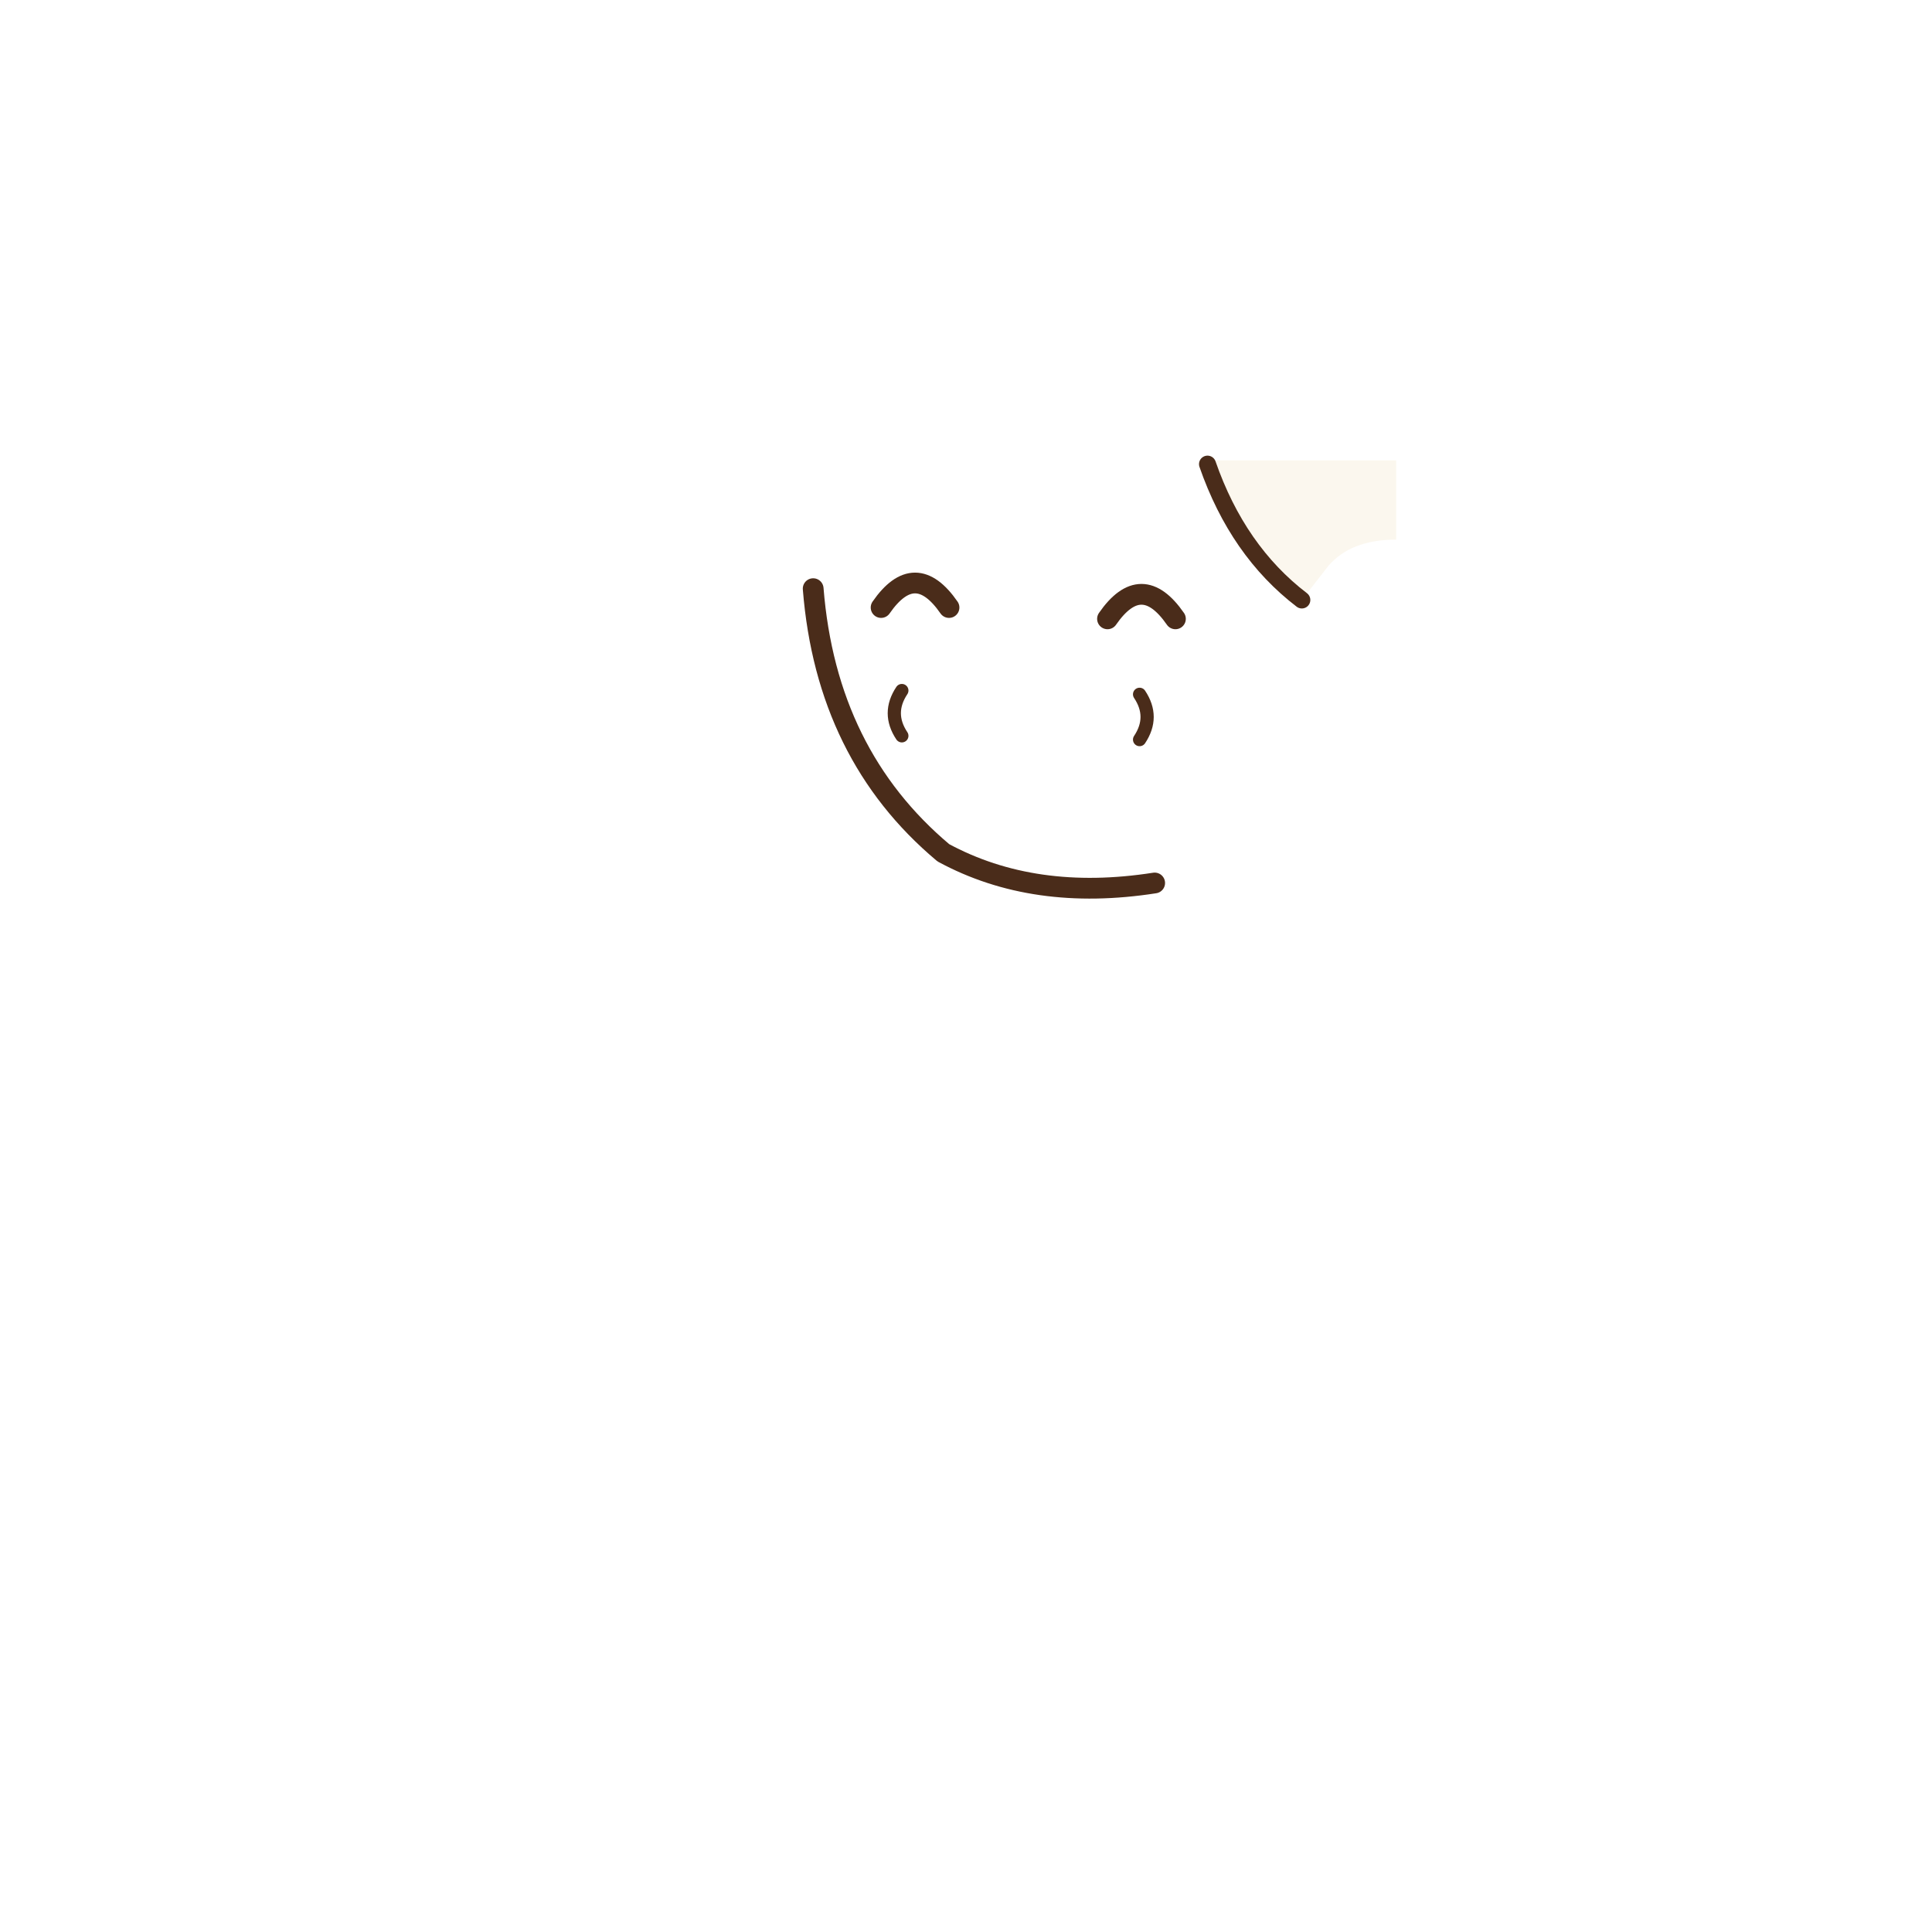
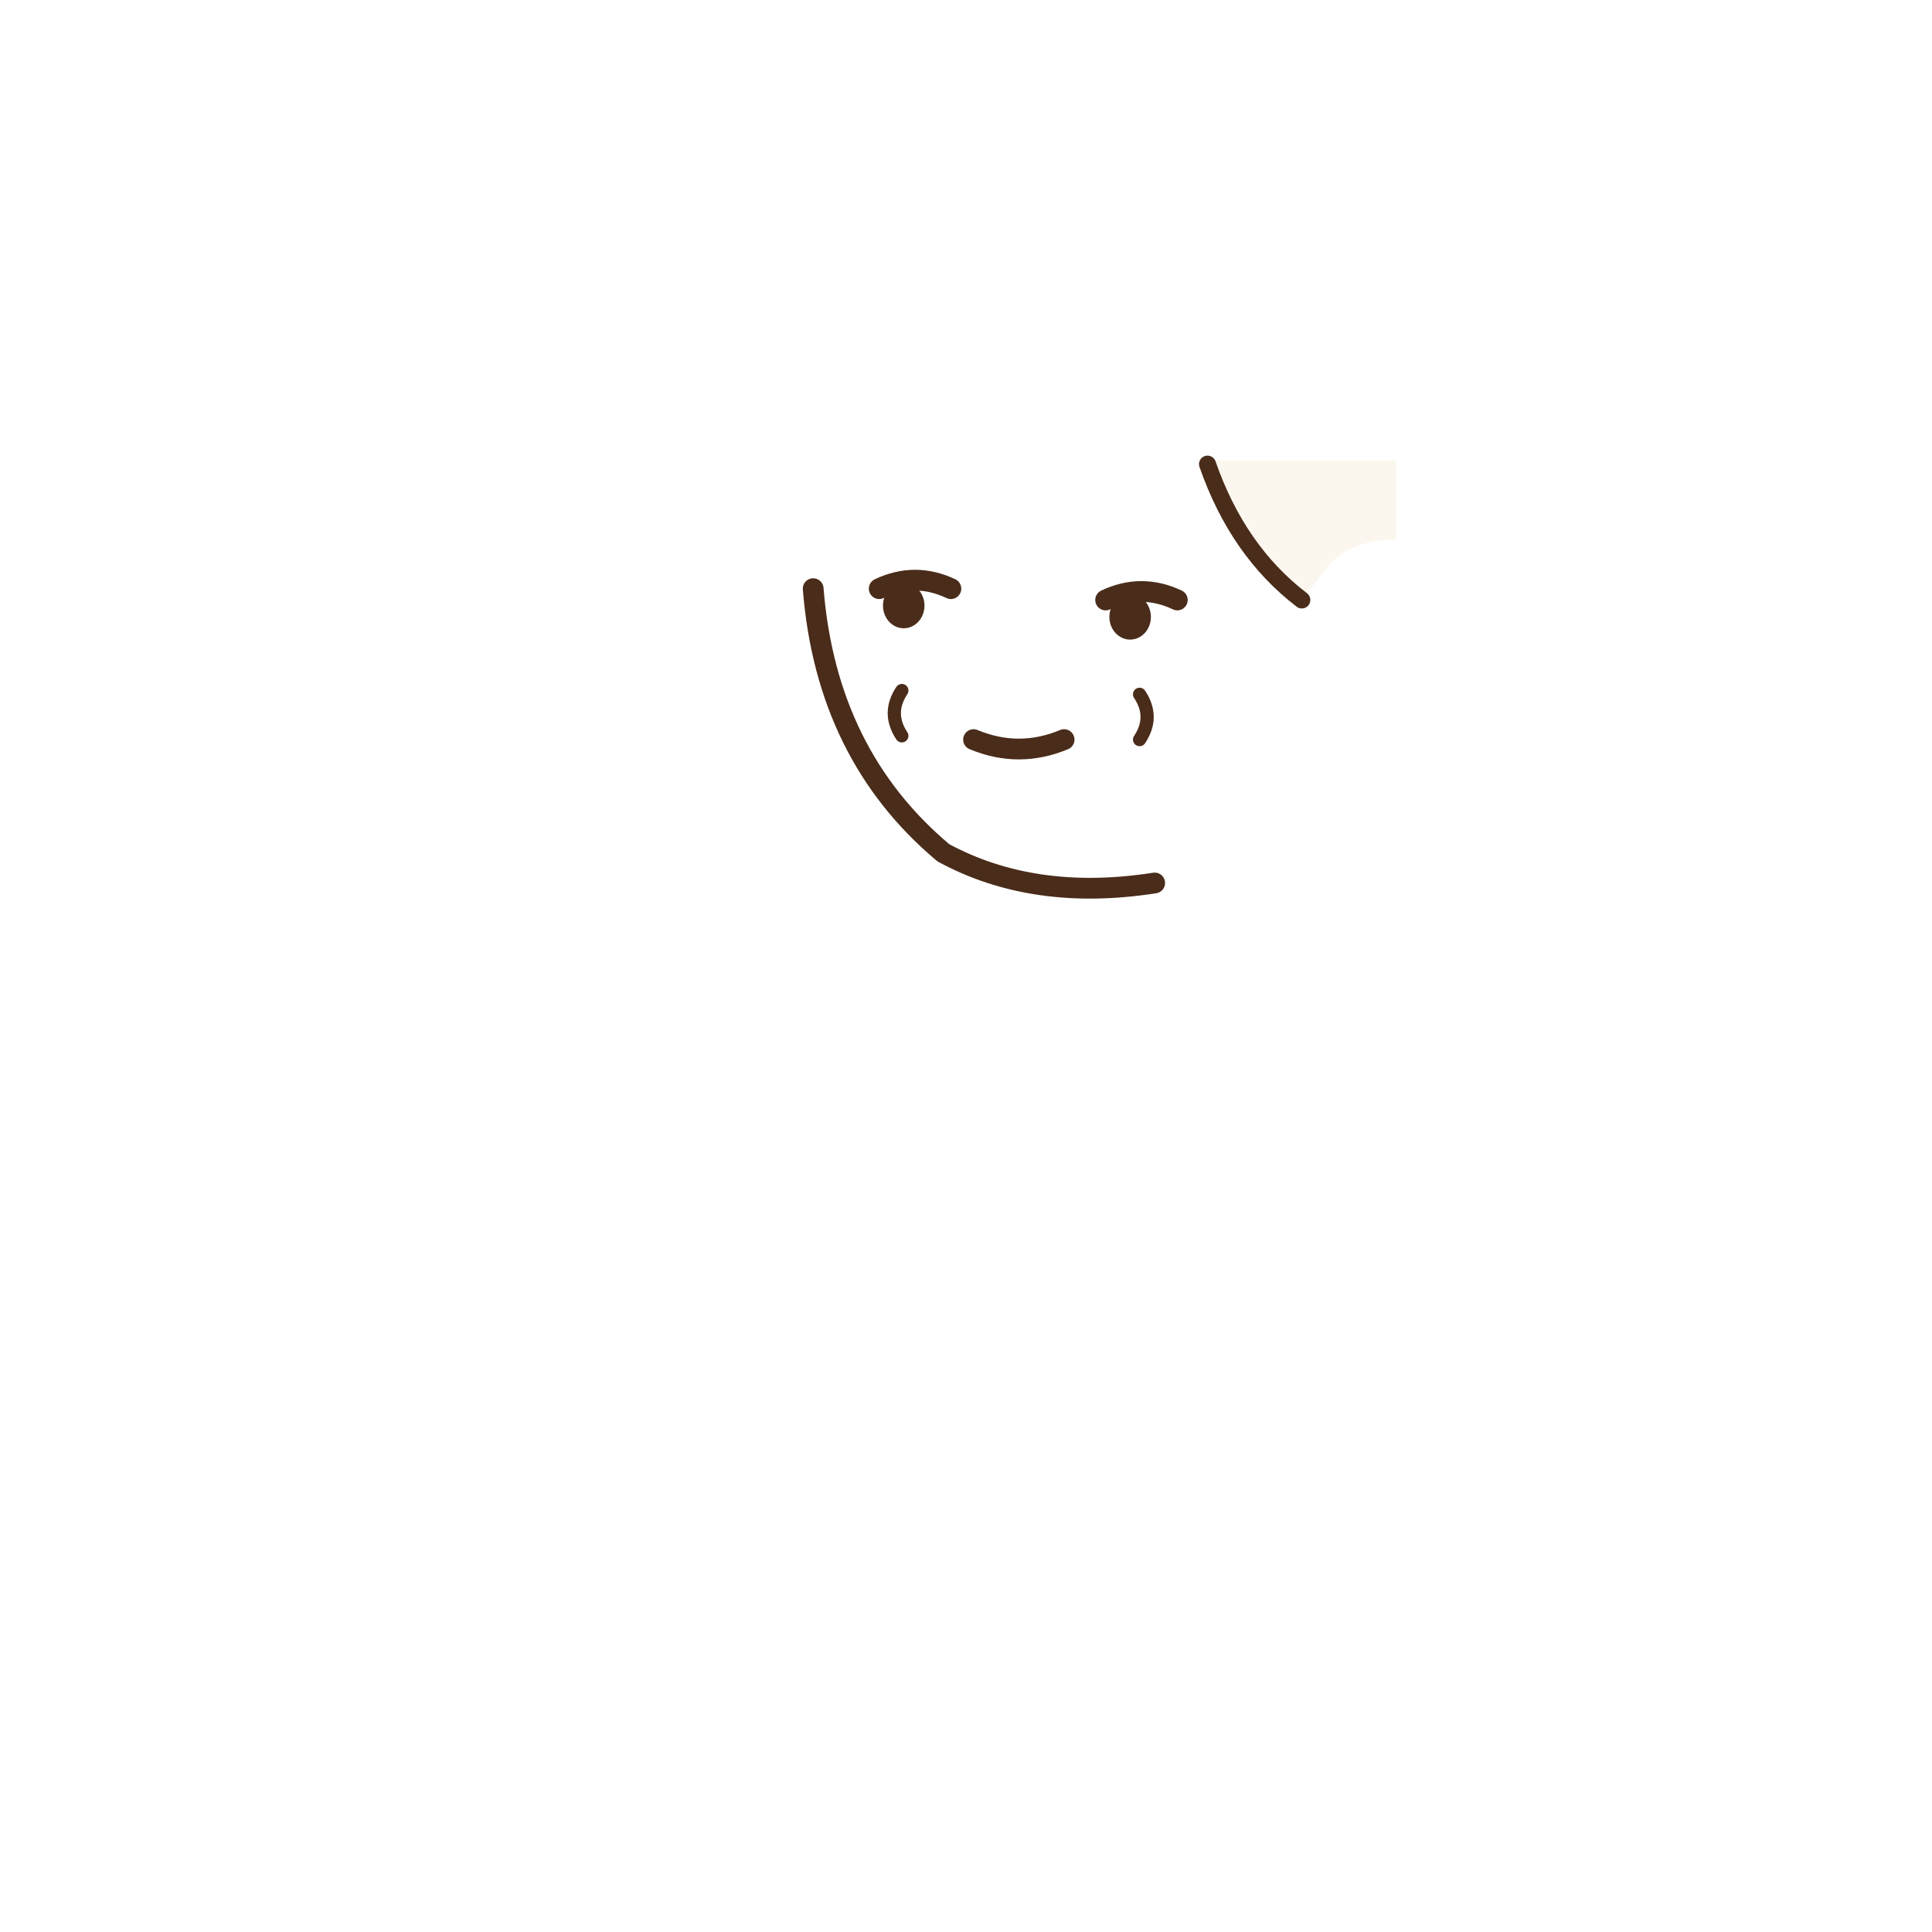
<svg xmlns="http://www.w3.org/2000/svg" viewBox="0 0 1024 1024">
+   <g fill="#4A2C1A">
+     <ellipse cx="479" cy="321" rx="11" ry="12" />
+     <ellipse cx="599" cy="327" rx="11" ry="12" />
+   </g>
  <g fill="none" stroke="#4A2C1A" stroke-width="11" stroke-linecap="round" stroke-linejoin="round">
-     <path d="M467 322Q485 296 503 322M587 328Q605 302 623 328" />
+     <path d="M466 312Q485 303 504 312M586 318Q605 309 624 318M516 392Q540 402 564 392" />
    <path d="M431 312Q438 400 500 452Q548 478 612 468" />
    <path d="M478 366q-8 12 0 24M604 368q8 12 0 24" stroke-width="7" />
    <path d="M640 244H740V286Q716 286 704 300L690 318Q658 290 640 244Z" fill="#FBF7EE" stroke="none" />
    <path d="M640 246Q656 292 690 318" stroke-width="9" />
  </g>
</svg>
